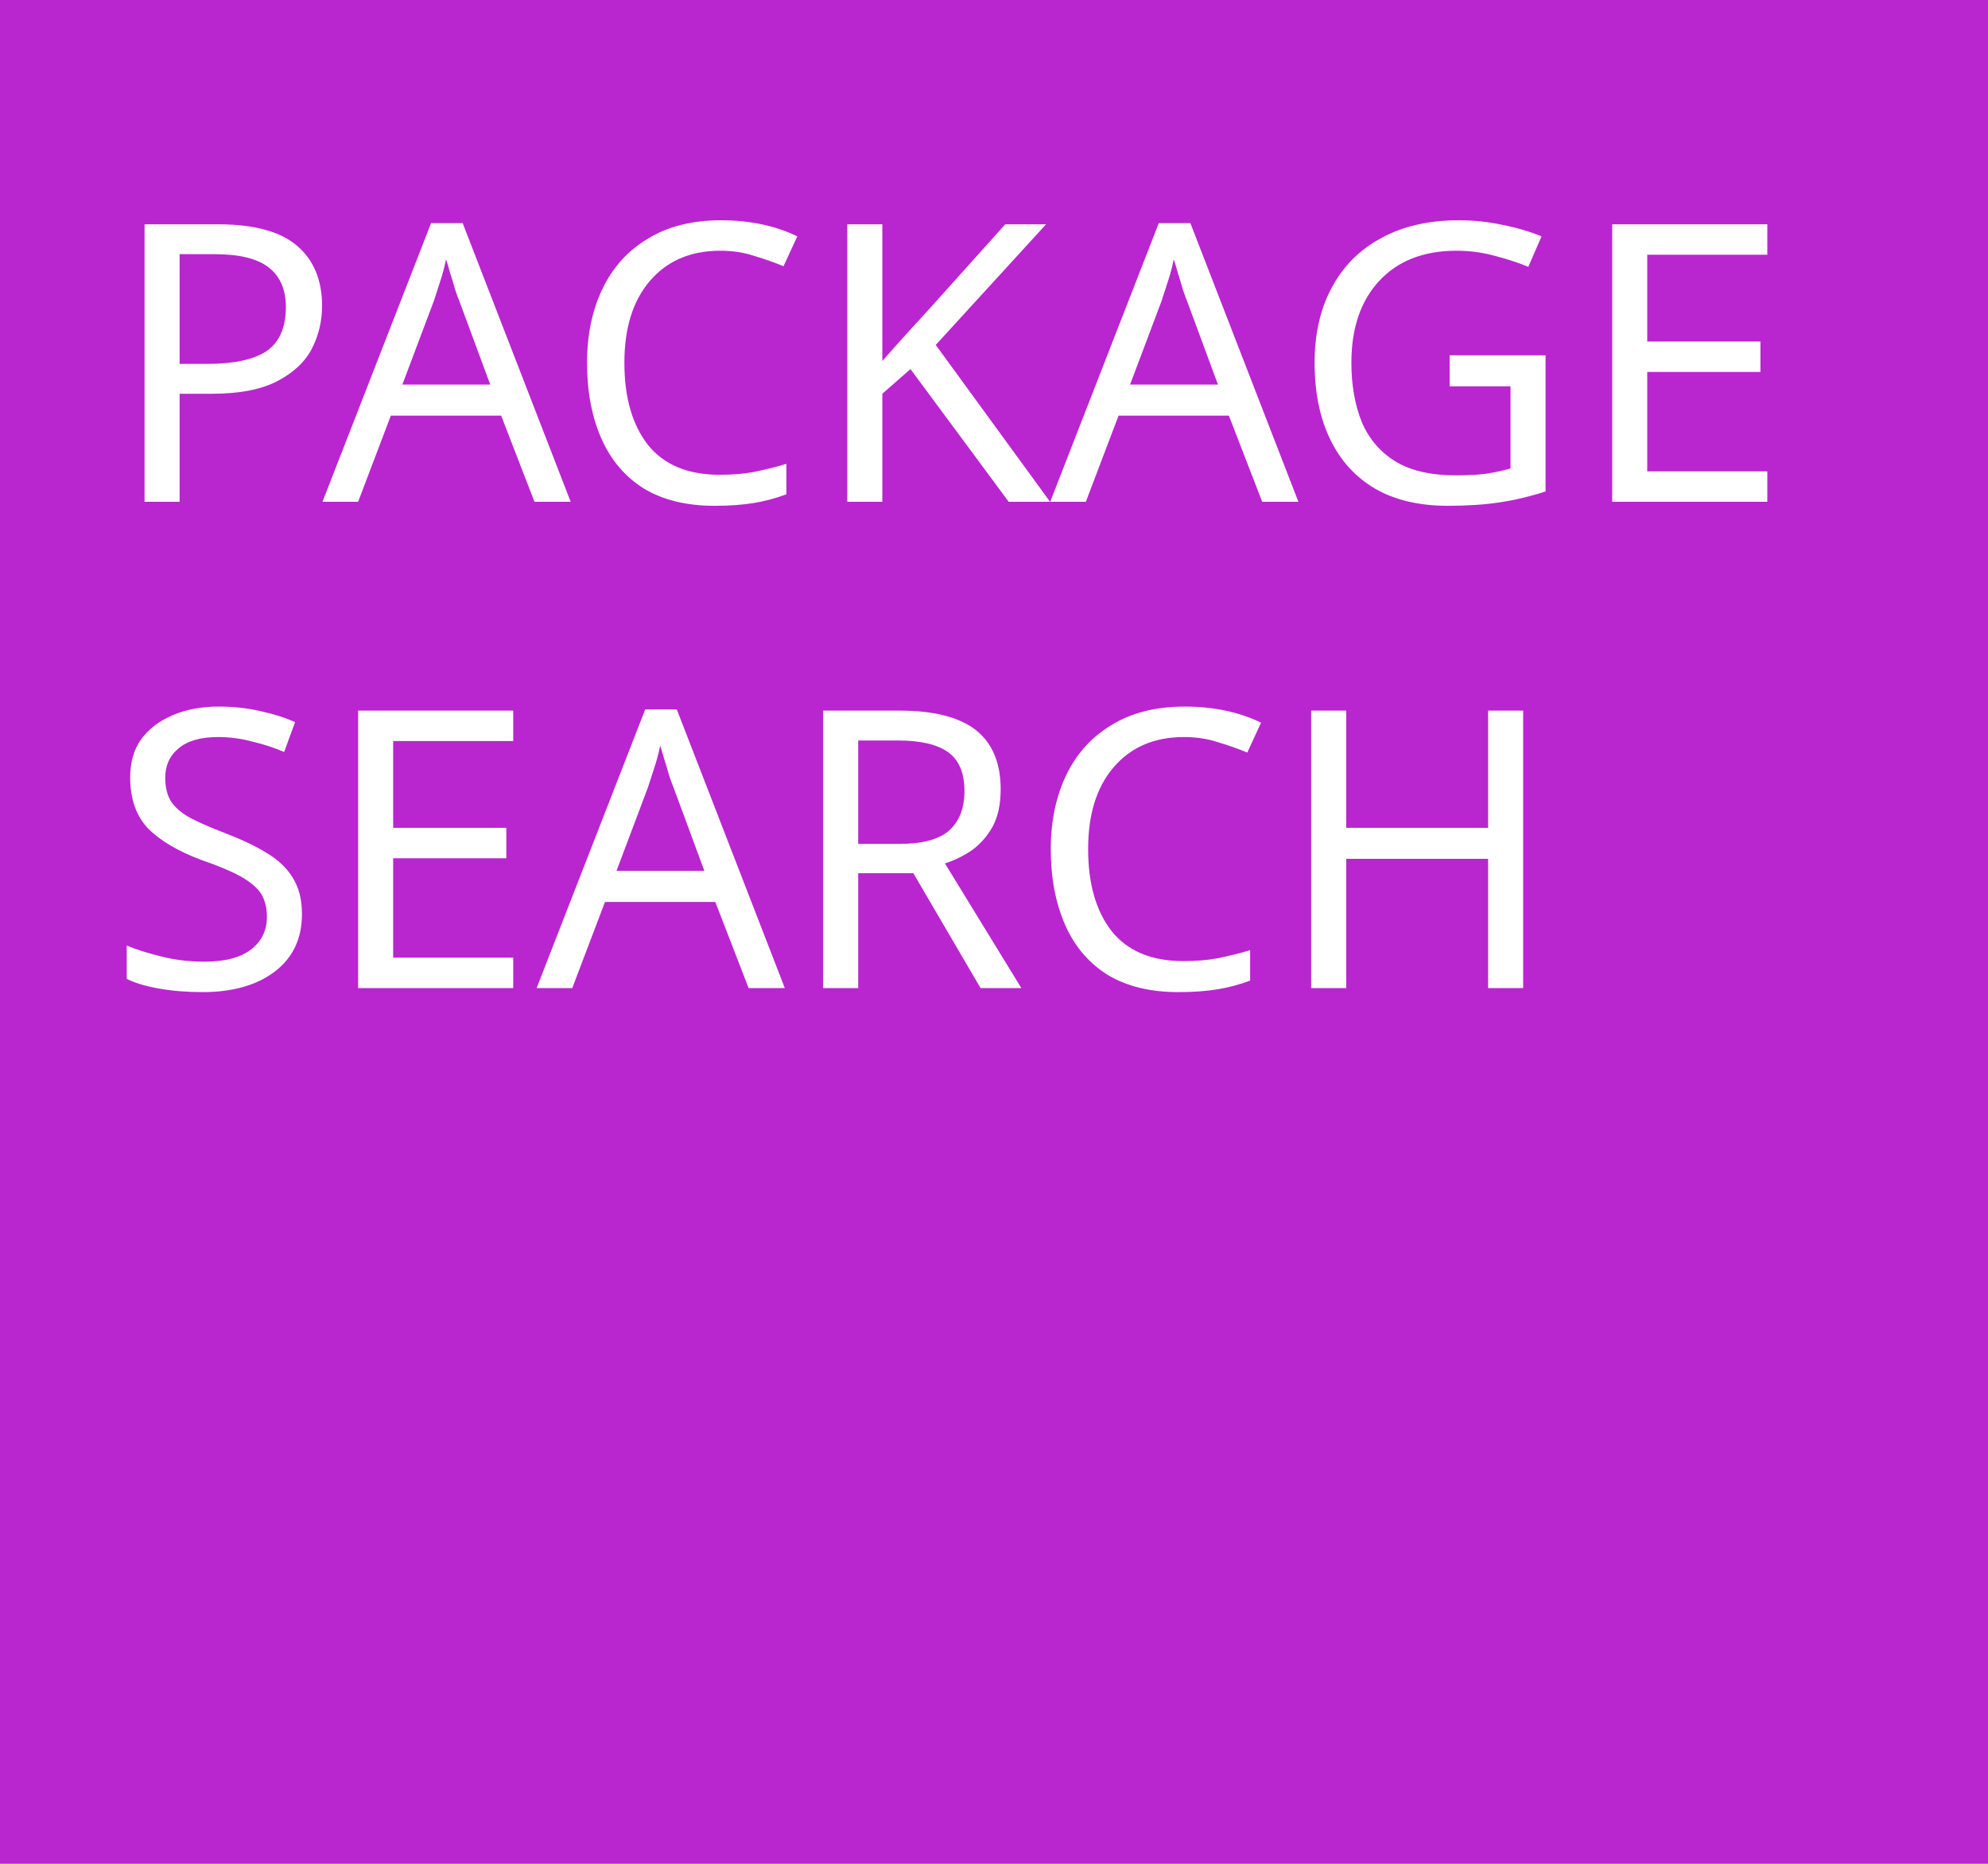
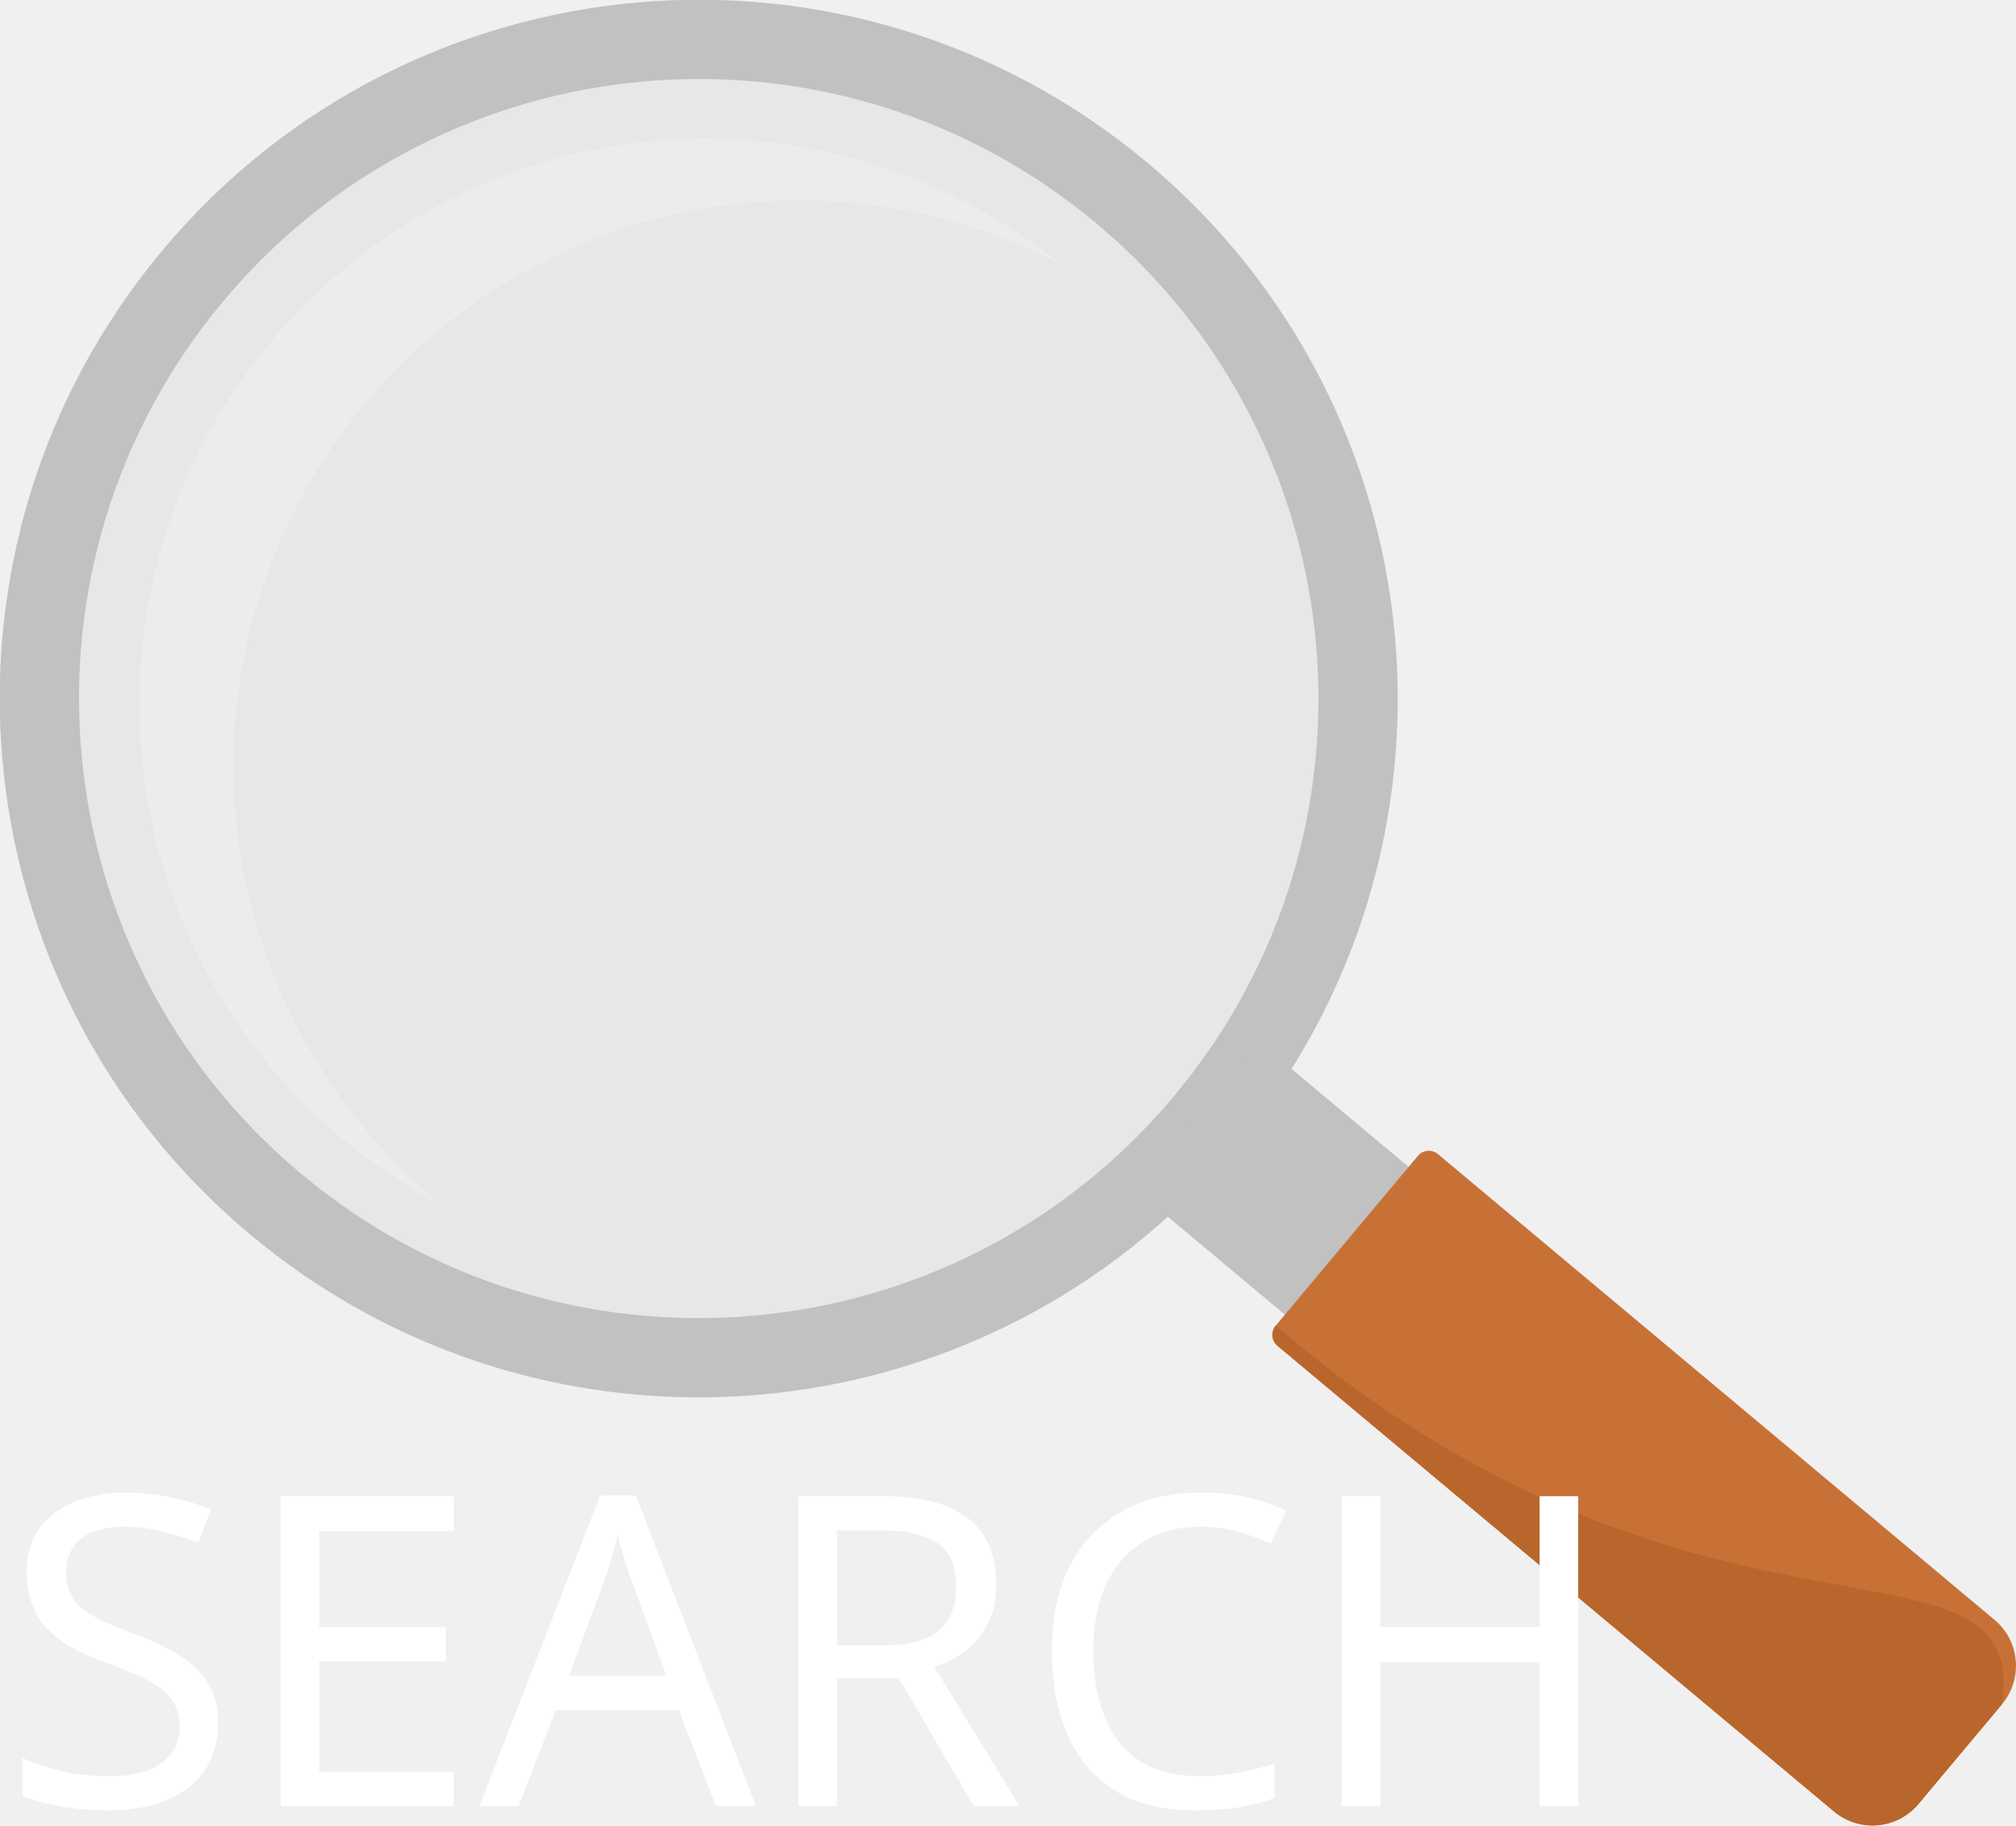
- <svg xmlns="http://www.w3.org/2000/svg" xmlns:ns1="http://www.openswatchbook.org/uri/2009/osb" width="54.071mm" height="50.691mm" viewBox="0 0 54.071 50.691" version="1.1" id="svg8">
+ <svg xmlns="http://www.w3.org/2000/svg" xmlns:ns1="http://www.openswatchbook.org/uri/2009/osb" width="43.304mm" height="39.223mm" viewBox="0 0 43.304 39.223" version="1.1" id="svg8">
  <defs id="defs2">
    <linearGradient id="linearGradient6197" ns1:paint="solid">
      <stop style="stop-color:#000000;stop-opacity:1;" offset="0" id="stop6195" />
    </linearGradient>
    <linearGradient id="linearGradient6191" ns1:paint="solid">
      <stop style="stop-color:#9adbe9;stop-opacity:1;" offset="0" id="stop6189" />
    </linearGradient>
    <linearGradient id="linearGradient6185" ns1:paint="solid">
      <stop style="stop-color:#9adbe9;stop-opacity:1;" offset="0" id="stop6183" />
    </linearGradient>
    <linearGradient id="linearGradient6131" ns1:paint="solid">
      <stop style="stop-color:#000000;stop-opacity:1;" offset="0" id="stop6129" />
    </linearGradient>
    <linearGradient id="linearGradient4914" ns1:paint="solid">
      <stop style="stop-color:#000000;stop-opacity:1;" offset="0" id="stop4912" />
    </linearGradient>
    <linearGradient id="linearGradient4812" ns1:paint="solid">
      <stop style="stop-color:#000000;stop-opacity:1;" offset="0" id="stop4810" />
    </linearGradient>
    <linearGradient id="linearGradient4571" ns1:paint="solid">
      <stop style="stop-color:#000000;stop-opacity:1;" offset="0" id="stop4569" />
    </linearGradient>
    <linearGradient id="linearGradient4556" ns1:paint="solid">
      <stop style="stop-color:#000000;stop-opacity:1;" offset="0" id="stop4554" />
    </linearGradient>
    <linearGradient id="linearGradient4543" ns1:paint="solid">
      <stop style="stop-color:#000000;stop-opacity:1;" offset="0" id="stop4541" />
    </linearGradient>
    <linearGradient id="linearGradient4535" ns1:paint="solid">
      <stop style="stop-color:#000000;stop-opacity:1;" offset="0" id="stop4533" />
    </linearGradient>
    <linearGradient id="linearGradient5069" ns1:paint="solid">
      <stop style="stop-color:#000000;stop-opacity:1;" offset="0" id="stop5067" />
    </linearGradient>
    <linearGradient id="linearGradient5043" ns1:paint="solid">
      <stop style="stop-color:#000000;stop-opacity:1;" offset="0" id="stop5041" />
    </linearGradient>
    <linearGradient ns1:paint="solid" id="linearGradient4640">
      <stop id="stop4638" offset="0" style="stop-color:#000000;stop-opacity:1;" />
    </linearGradient>
    <linearGradient ns1:paint="solid" id="linearGradient4628">
      <stop id="stop4626" offset="0" style="stop-color:#000000;stop-opacity:1;" />
    </linearGradient>
    <linearGradient id="linearGradient4568">
      <stop id="stop4566" offset="0" style="stop-color:#000000;stop-opacity:1;" />
    </linearGradient>
    <linearGradient ns1:paint="solid" id="linearGradient4560">
      <stop id="stop4558" offset="0" style="stop-color:#000000;stop-opacity:1;" />
    </linearGradient>
    <linearGradient ns1:paint="solid" id="linearGradient4552">
      <stop id="stop4550" offset="0" style="stop-color:#000000;stop-opacity:1;" />
    </linearGradient>
    <linearGradient ns1:paint="solid" id="linearGradient4542" gradientTransform="matrix(4.7971387e-8,0,0,1.3664462e-8,124.7186,120.1166)">
      <stop id="stop4540" offset="0" style="stop-color:#6d6d6d;stop-opacity:1;" />
    </linearGradient>
    <linearGradient ns1:paint="solid" id="linearGradient4534" gradientTransform="matrix(14.941,0,-1.063894,14.90307,-1173.676,-1573.945)">
      <stop id="stop4532" offset="0" style="stop-color:#eff1f1;stop-opacity:1;" />
    </linearGradient>
    <linearGradient ns1:paint="solid" id="820000-5">
      <stop id="stop4522" offset="0" style="stop-color:#820000;stop-opacity:1;" />
    </linearGradient>
    <linearGradient ns1:paint="solid" id="cc0000-7" gradientTransform="matrix(0.09375885,0.03832436,-0.03832436,0.09375885,156.1023,158.3575)">
      <stop id="stop4514" offset="0" style="stop-color:#cd0000;stop-opacity:1;" />
    </linearGradient>
    <linearGradient ns1:paint="solid" id="a30000-6">
      <stop id="stop4506" offset="0" style="stop-color:#810000;stop-opacity:1;" />
    </linearGradient>
  </defs>
-   <g id="layer1" transform="translate(-114.2362,-81.73916)">
-     <rect style="fill:#b926cf;fill-opacity:1;fill-rule:evenodd;stroke:none;stroke-width:2.782;stroke-linecap:round;stroke-linejoin:miter;stroke-miterlimit:4;stroke-dasharray:none;stroke-dashoffset:8.844;stroke-opacity:1;paint-order:normal" id="rect4613" width="54.071" height="50.691" x="114.236" y="81.739" />
-     <text xml:space="preserve" style="font-style:normal;font-variant:normal;font-weight:normal;font-stretch:normal;font-size:10.583px;line-height:6.615px;font-family:Overpass;-inkscape-font-specification:Overpass;letter-spacing:0px;word-spacing:0px;fill:#ffffff;fill-opacity:1;stroke:none;stroke-width:0.265px;stroke-linecap:butt;stroke-linejoin:miter;stroke-opacity:1;" x="117.136" y="95.386" id="text4617">
-       <tspan id="tspan4615" x="117.136" y="95.386" style="stroke-width:0.265px;fill:#ffffff;fill-opacity:1;">PACKAGE</tspan>
-       <tspan x="117.136" y="102.001" style="stroke-width:0.265px;fill:#ffffff;fill-opacity:1;" id="tspan4621" />
-       <tspan x="117.136" y="108.615" style="stroke-width:0.265px;fill:#ffffff;fill-opacity:1;" id="tspan4619">SEARCH</tspan>
+   <g id="layer1" transform="translate(-118.5534,-85.56346)">
+     <g id="g7135" transform="rotate(-20.07047,139.8421,109.0701)">
+       <path transform="rotate(-30)" id="path7046" d="m 83.22,154.109 a 14.163,14.163 0 0 1 -14.163,14.163 14.163,14.163 0 0 1 -14.163,-14.163 14.163,14.163 0 0 1 14.163,-14.163 14.163,14.163 0 0 1 14.163,14.163 z" style="opacity:1;fill:#b3b3b3;fill-opacity:0.146;stroke:#c1c1c1;stroke-width:1.703;stroke-linejoin:round;stroke-miterlimit:4;stroke-dasharray:none;stroke-opacity:1" />
+       <g id="g7127">
+         <path transform="rotate(-30)" style="opacity:1;fill:#c1c1c1;fill-opacity:1;stroke:none;stroke-width:1.797;stroke-linejoin:round;stroke-miterlimit:4;stroke-dasharray:none;stroke-opacity:1" d="m 66.987,167.999 h 4.141 v 6.635 h -4.141 z" id="rect7050" />
+         <path style="opacity:1;fill:#c87137;fill-opacity:1;stroke:none;stroke-width:5.031;stroke-linejoin:round;stroke-miterlimit:4;stroke-dasharray:none;stroke-opacity:1" d="m 128.035,119.758 c -0.15,0.019 -0.298,0.068 -0.438,0.148 l -3.203,1.85 c -0.005,0.003 -0.011,0.005 -0.016,0.008 l -9.137,5.275 c -0.005,0.003 -0.009,0.005 -0.014,0.008 l -3.205,1.852 c -0.557,0.322 -0.745,1.029 -0.424,1.586 l 1.857,3.217 26.203,45.387 c 0.001,0.002 0.004,0.003 0.006,0.006 l 1.389,2.406 c 1.351,2.34 4.321,3.136 6.66,1.785 l 9.139,-5.275 c 2.34,-1.351 3.136,-4.323 1.785,-6.662 l -27.598,-47.799 c -7.4e-4,-0.001 -10e-4,-0.003 -0.002,-0.004 l -1.855,-3.213 c -0.241,-0.418 -0.699,-0.631 -1.148,-0.574 z" id="rect7052" transform="matrix(0.2645833,0,0,0.2645833,114.2362,81.73916)" />
+         <path style="opacity:1;fill:#ffffff;fill-opacity:0.189;stroke:none;stroke-width:1.462;stroke-linejoin:round;stroke-miterlimit:4;stroke-dasharray:none;stroke-opacity:1" d="m 136.664,86.947 a 12.163,12.163 0 0 0 -5.794,1.626 12.163,12.163 0 0 0 -4.452,16.615 12.163,12.163 0 0 0 1.556,2.103 12.163,12.163 0 0 1 -0.105,-0.167 12.163,12.163 0 0 1 4.452,-16.615 12.163,12.163 0 0 1 15.06,2.35 12.163,12.163 0 0 0 -10.717,-5.912 z" id="circle7095" />
+         <path id="path7113" d="m 143.786,115.922 c 0.024,-0.032 0.055,-0.059 0.092,-0.081 5.862,10.452 13.834,9.325 11.861,12.994 l -2.418,1.396 c -0.619,0.357 -1.405,0.147 -1.763,-0.472 l -7.301,-12.647 c -1.3e-4,-3e-4 -5.5e-4,-6.2e-4 -6e-4,-9.6e-4 l -0.491,-0.85 c -0.064,-0.111 -0.052,-0.244 0.02,-0.339 z" style="opacity:1;fill:#b9662c;fill-opacity:1;stroke:none;stroke-width:1.331;stroke-linejoin:round;stroke-miterlimit:4;stroke-dasharray:none;stroke-opacity:1" />
+       </g>
+     </g>
+     <text xml:space="preserve" style="font-style:normal;font-weight:normal;font-size:9.308px;line-height:1.25;font-family:sans-serif;letter-spacing:0px;word-spacing:0px;fill:#000000;fill-opacity:1;stroke:none;stroke-width:0.233" x="118.568" y="124.37" id="text7121">
+       <tspan id="tspan7119" x="118.568" y="124.37" style="font-style:normal;font-variant:normal;font-weight:normal;font-stretch:normal;font-family:Oswald;-inkscape-font-specification:Oswald;fill:#ffffff;stroke-width:0.233">SEARCH</tspan>
    </text>
  </g>
</svg>
